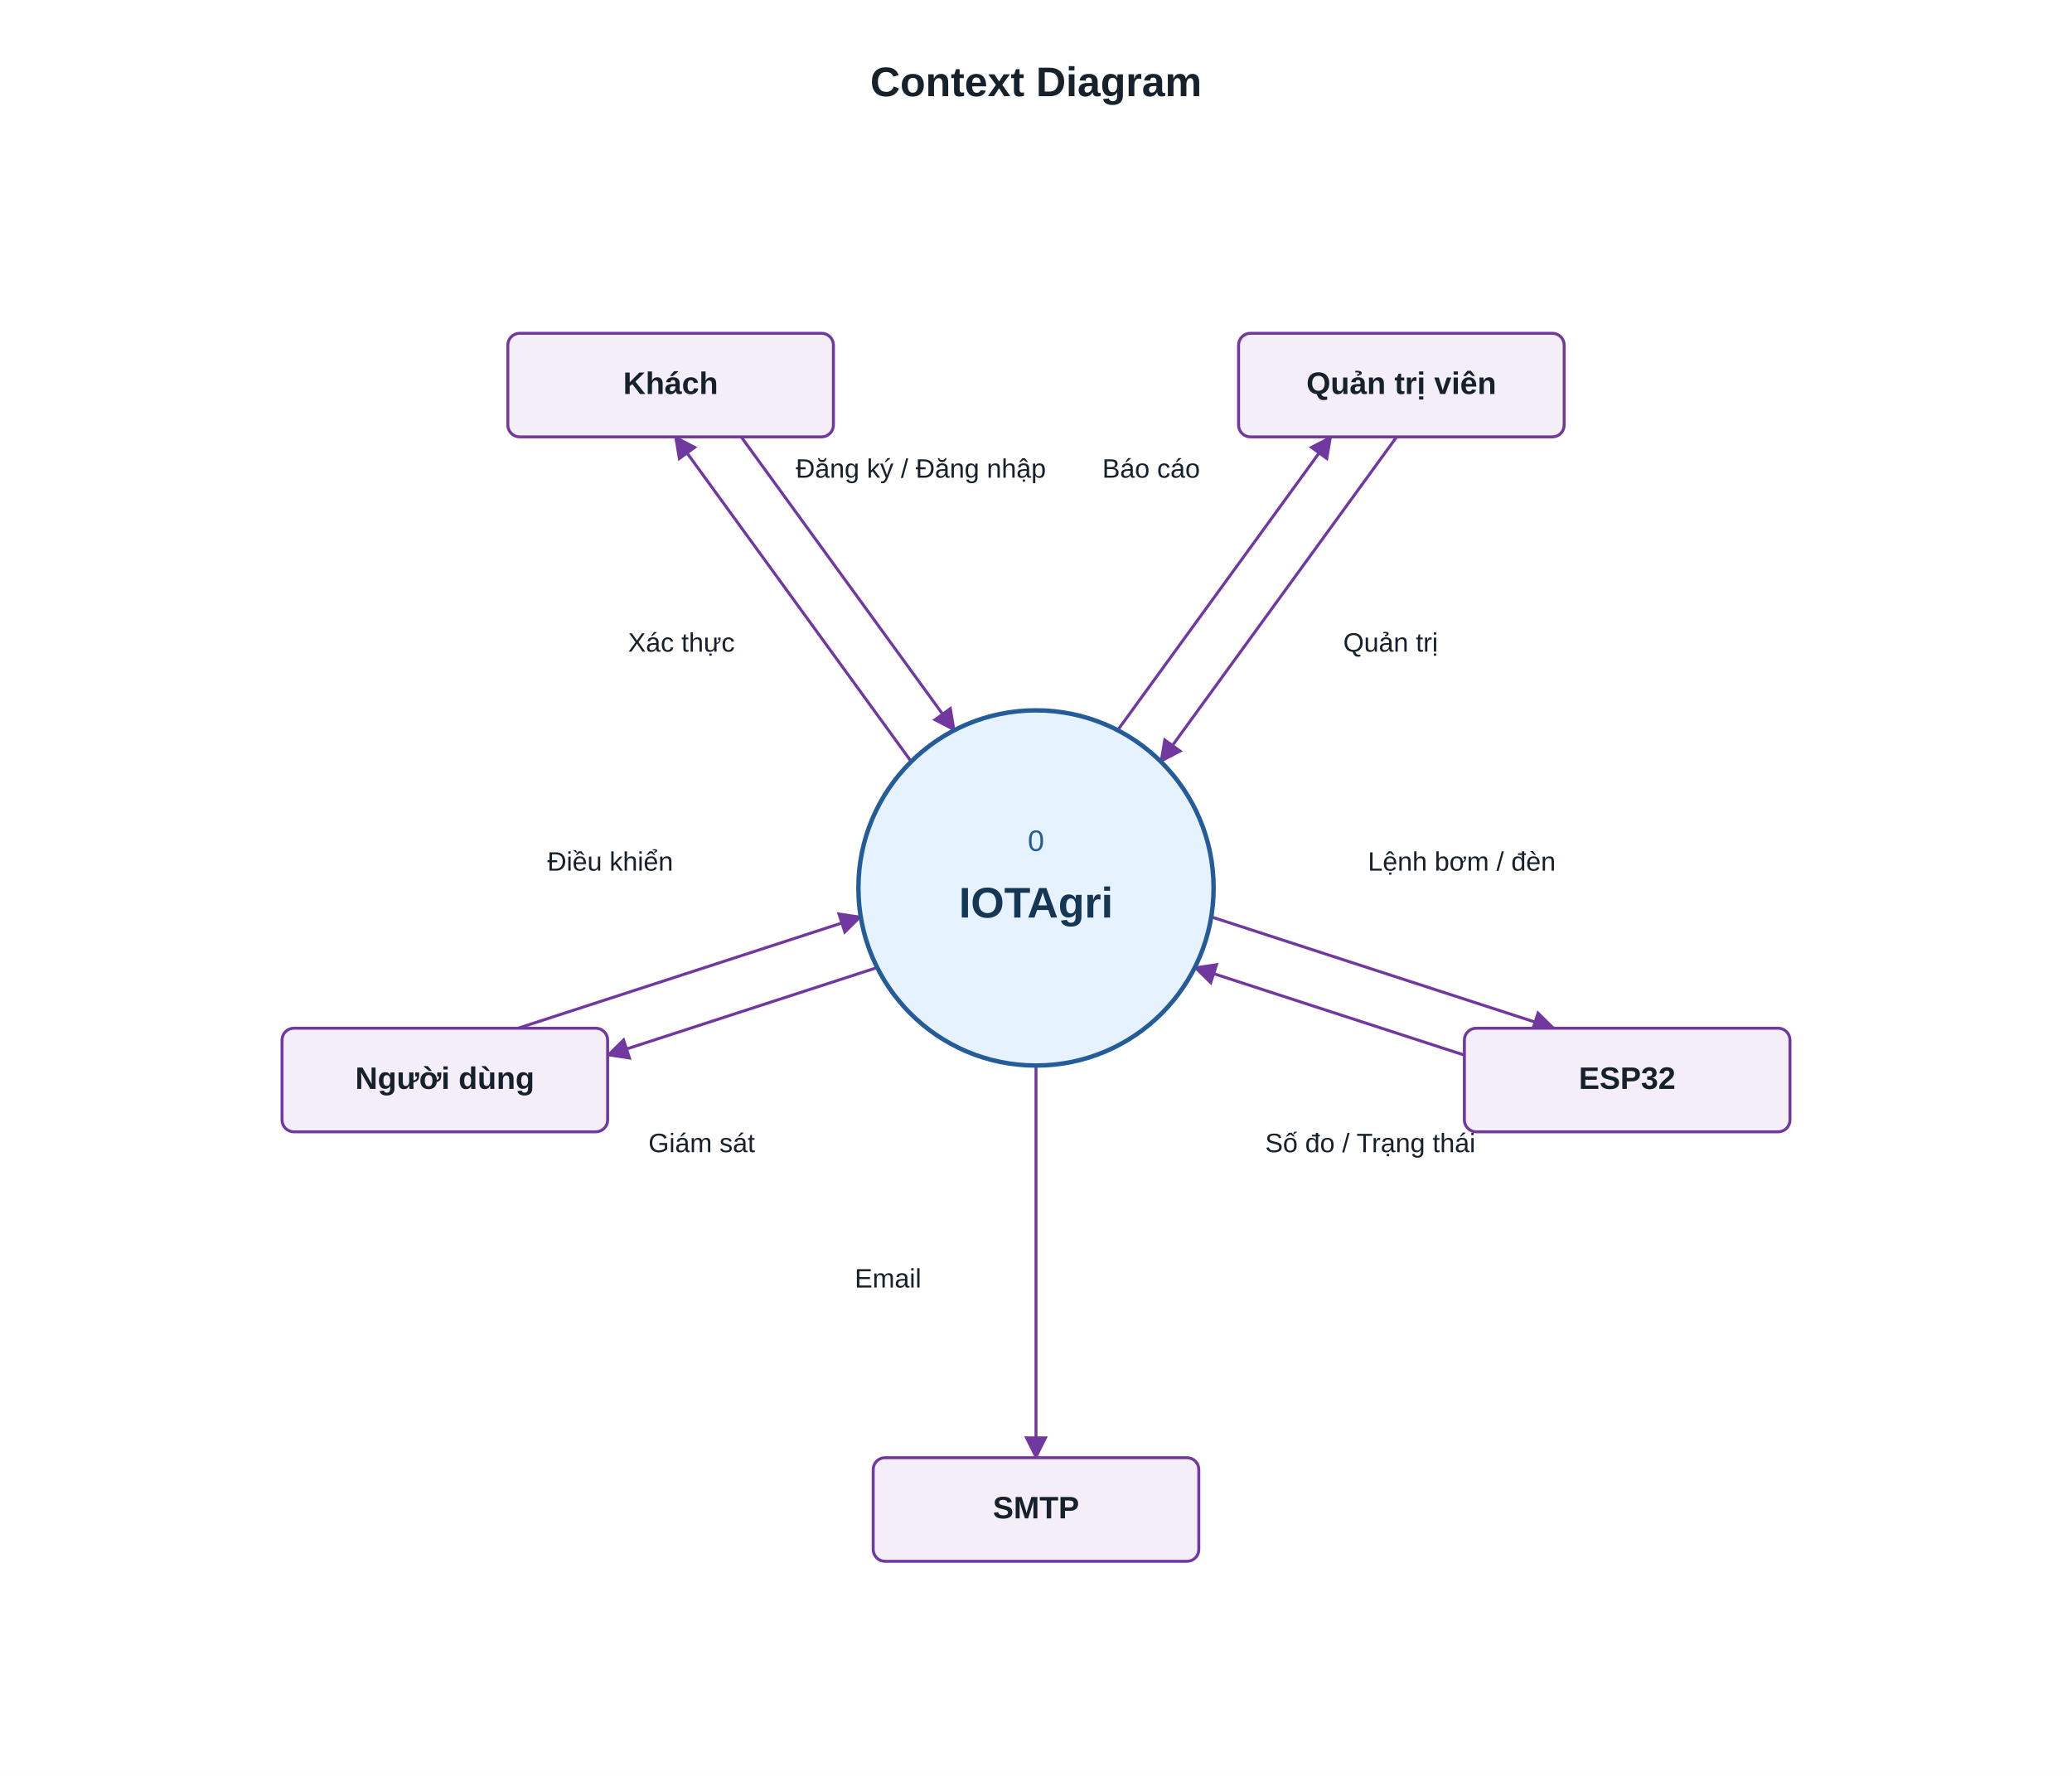
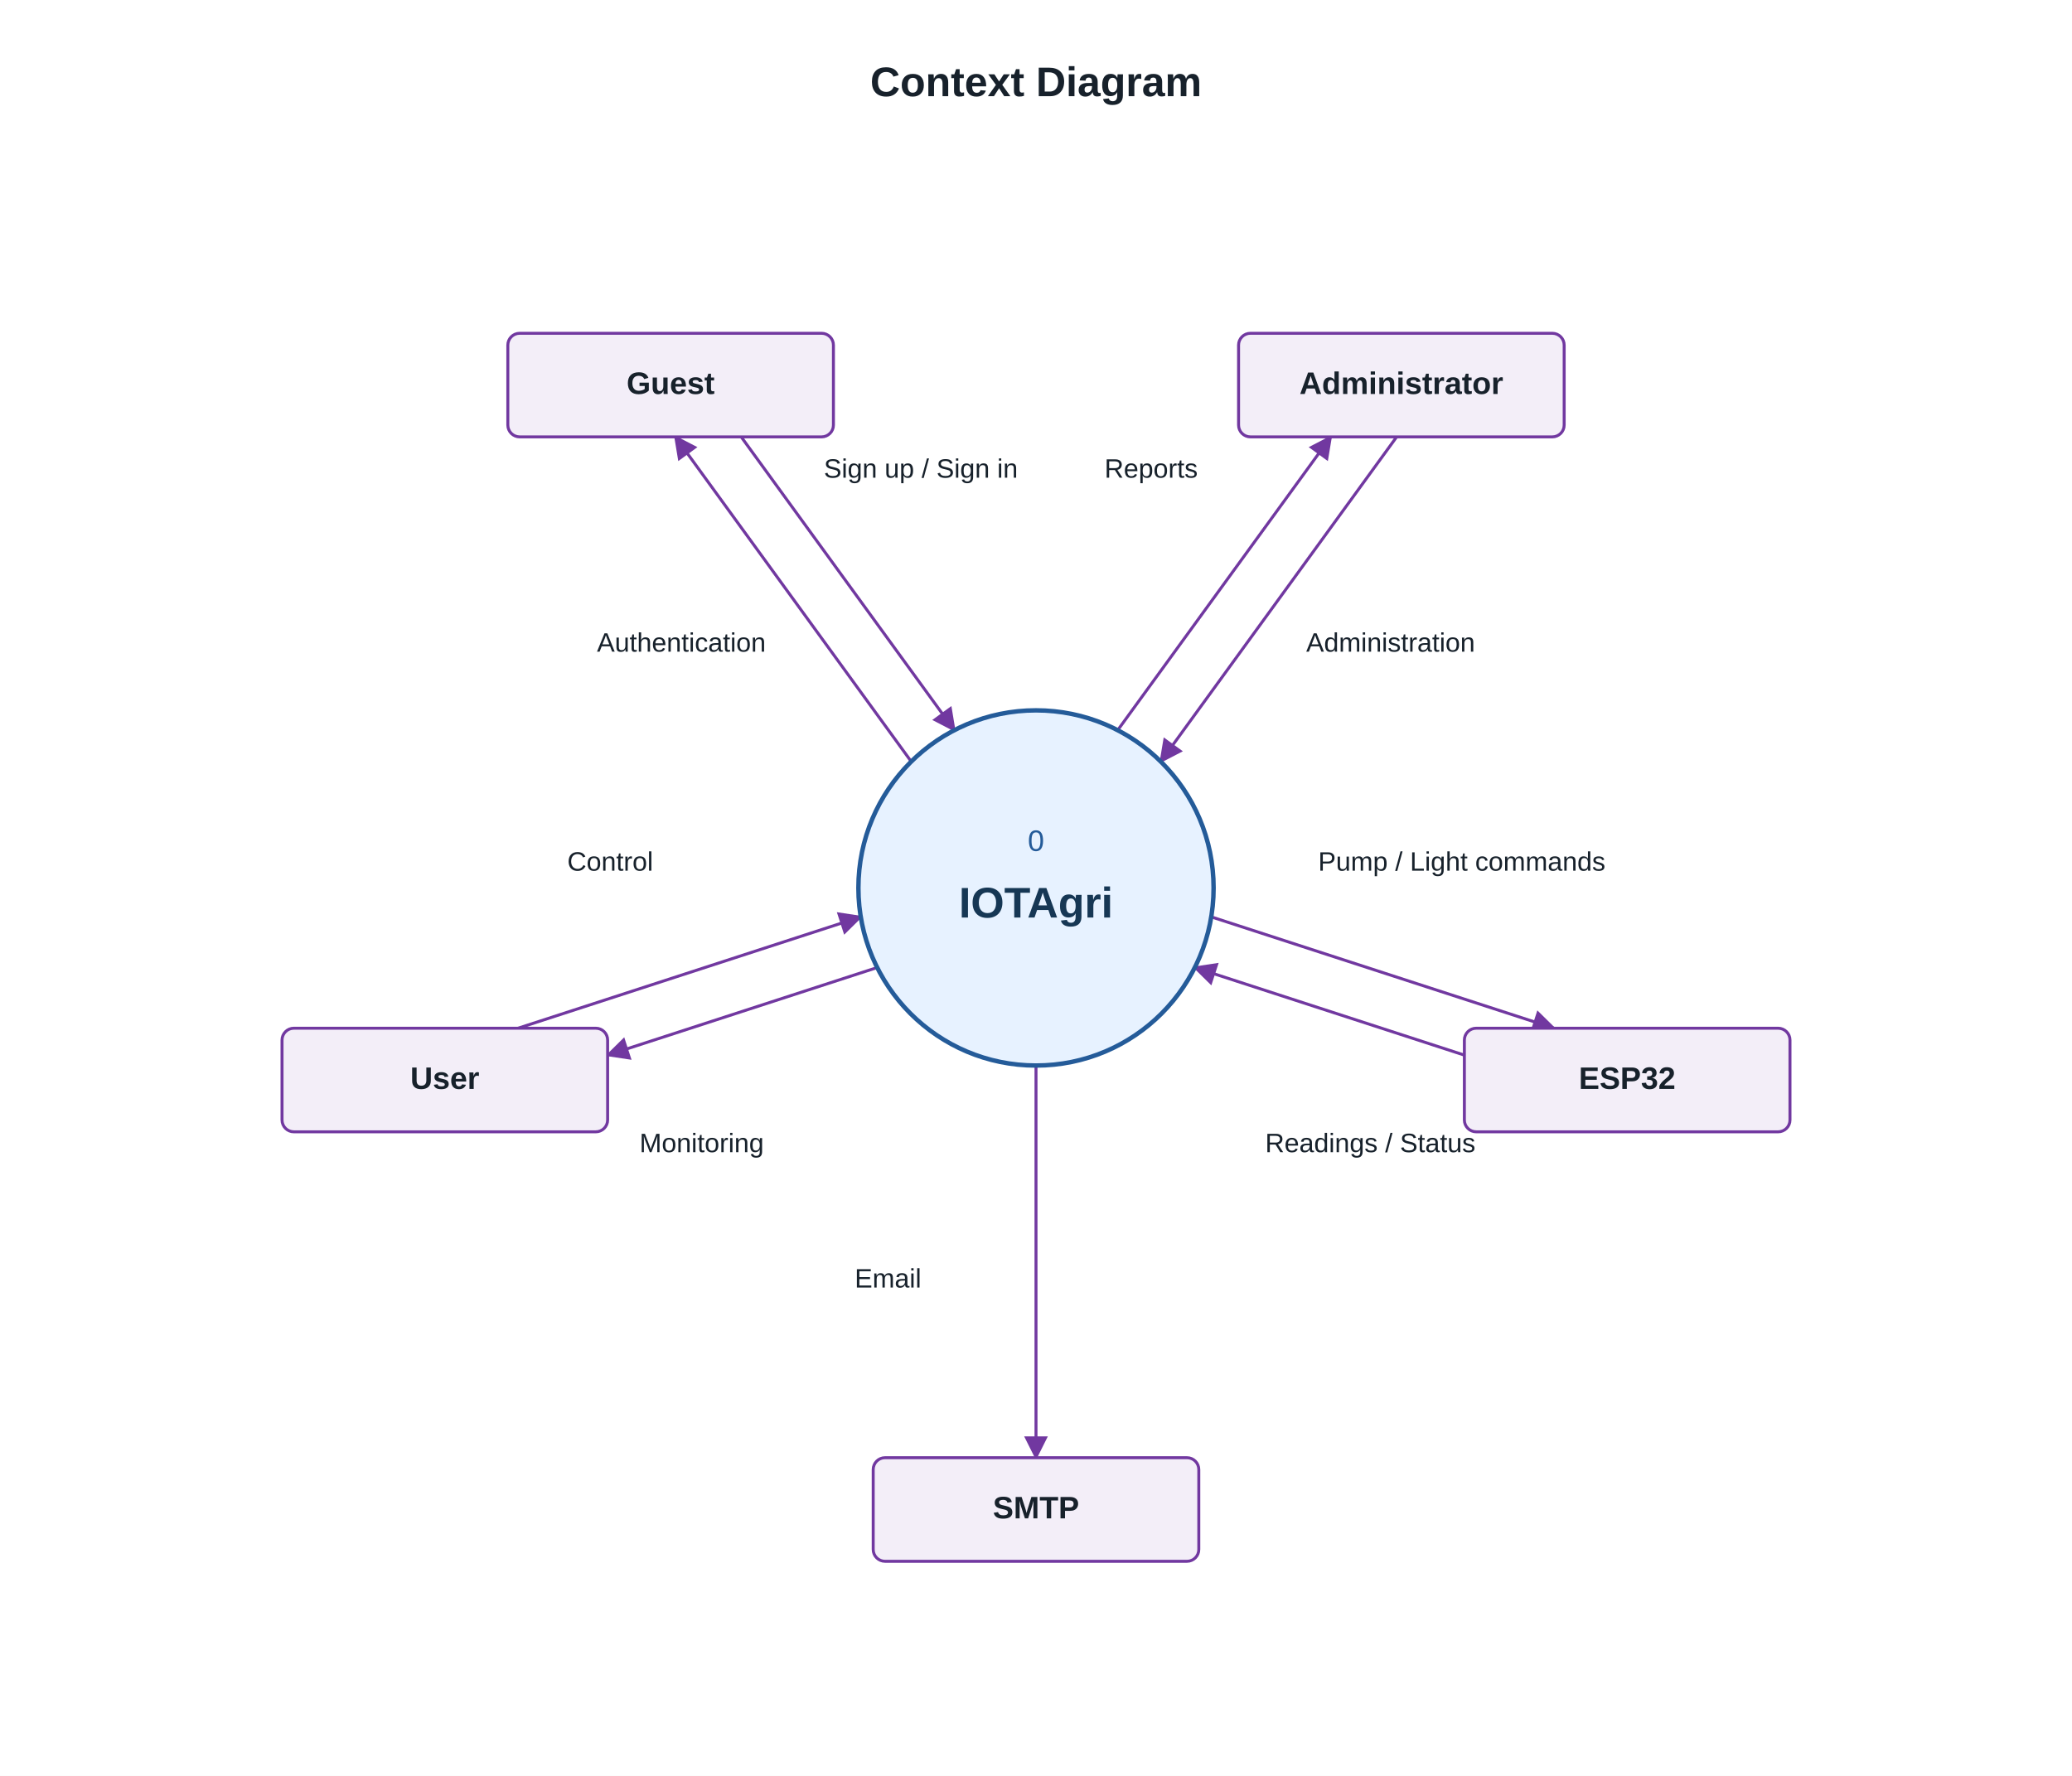
<svg xmlns="http://www.w3.org/2000/svg" width="1400" height="1200" viewBox="0 0 1400 1200" role="img" aria-labelledby="title desc">
  <defs>
    <marker id="arrow" viewBox="0 0 10 10" refX="9" refY="5" markerWidth="8" markerHeight="8" orient="auto-start-reverse">
      <path d="M0 0 L10 5 L0 10 Z" fill="#7138a0" />
    </marker>
  </defs>
  <rect width="1400" height="1200" fill="white" />
  <g font-family="Arial, sans-serif">
    <text x="700.00" y="65.00" text-anchor="middle" font-size="28" fill="#17212b" font-weight="bold">Context Diagram</text>
    <line data-source="Guest" data-target="System" x1="500.81" y1="295.21" x2="644.83" y2="493.44" stroke="#7138a0" stroke-width="2" marker-end="url(#arrow)" />
    <line data-source="System" data-target="Guest" x1="615.70" y1="514.60" x2="456.31" y2="295.21" stroke="#7138a0" stroke-width="2" marker-end="url(#arrow)" />
    <line data-source="Admin" data-target="System" x1="943.69" y1="295.21" x2="784.30" y2="514.60" stroke="#7138a0" stroke-width="2" marker-end="url(#arrow)" />
    <line data-source="System" data-target="Admin" x1="755.17" y1="493.44" x2="899.19" y2="295.21" stroke="#7138a0" stroke-width="2" marker-end="url(#arrow)" />
    <line data-source="ESP" data-target="System" x1="989.44" y1="712.97" x2="807.27" y2="653.78" stroke="#7138a0" stroke-width="2" marker-end="url(#arrow)" />
    <line data-source="System" data-target="ESP" x1="818.40" y1="619.54" x2="1049.97" y2="694.79" stroke="#7138a0" stroke-width="2" marker-end="url(#arrow)" />
    <line data-source="System" data-target="SMTP" x1="700.00" y1="720.00" x2="700.00" y2="985.00" stroke="#7138a0" stroke-width="2" marker-end="url(#arrow)" />
    <line data-source="User" data-target="System" x1="350.03" y1="694.79" x2="581.60" y2="619.54" stroke="#7138a0" stroke-width="2" marker-end="url(#arrow)" />
    <line data-source="System" data-target="User" x1="592.73" y1="653.78" x2="410.56" y2="712.97" stroke="#7138a0" stroke-width="2" marker-end="url(#arrow)" />
    <g data-flow="Guest-System">
-       <text x="622.20" y="322.79" text-anchor="middle" font-size="18" fill="#17212b" font-weight="normal">Đăng ký / Đăng nhập</text>
+       <text x="622.20" y="322.79" text-anchor="middle" font-size="18" fill="#17212b" font-weight="normal">Sign up / Sign in</text>
    </g>
    <g data-flow="System-Guest">
-       <text x="460.40" y="440.34" text-anchor="middle" font-size="18" fill="#17212b" font-weight="normal">Xác thực</text>
+       <text x="460.40" y="440.34" text-anchor="middle" font-size="18" fill="#17212b" font-weight="normal">Authentication</text>
    </g>
    <g data-flow="Admin-System">
-       <text x="939.60" y="440.34" text-anchor="middle" font-size="18" fill="#17212b" font-weight="normal">Quản trị</text>
+       <text x="939.60" y="440.34" text-anchor="middle" font-size="18" fill="#17212b" font-weight="normal">Administration</text>
    </g>
    <g data-flow="System-Admin">
-       <text x="777.80" y="322.79" text-anchor="middle" font-size="18" fill="#17212b" font-weight="normal">Báo cáo</text>
+       <text x="777.80" y="322.79" text-anchor="middle" font-size="18" fill="#17212b" font-weight="normal">Reports</text>
    </g>
    <g data-flow="ESP-System">
-       <text x="925.88" y="778.54" text-anchor="middle" font-size="18" fill="#17212b" font-weight="normal">Số đo / Trạng thái</text>
+       <text x="925.88" y="778.54" text-anchor="middle" font-size="18" fill="#17212b" font-weight="normal">Readings / Status</text>
    </g>
    <g data-flow="System-ESP">
-       <text x="987.69" y="588.33" text-anchor="middle" font-size="18" fill="#17212b" font-weight="normal">Lệnh bơm / đèn</text>
+       <text x="987.69" y="588.33" text-anchor="middle" font-size="18" fill="#17212b" font-weight="normal">Pump / Light commands</text>
    </g>
    <g data-flow="System-SMTP">
      <text x="600.00" y="870.00" text-anchor="middle" font-size="18" fill="#17212b" font-weight="normal">Email</text>
    </g>
    <g data-flow="User-System">
-       <text x="412.31" y="588.33" text-anchor="middle" font-size="18" fill="#17212b" font-weight="normal">Điều khiển</text>
+       <text x="412.31" y="588.33" text-anchor="middle" font-size="18" fill="#17212b" font-weight="normal">Control</text>
    </g>
    <g data-flow="System-User">
-       <text x="474.12" y="778.54" text-anchor="middle" font-size="18" fill="#17212b" font-weight="normal">Giám sát</text>
+       <text x="474.12" y="778.54" text-anchor="middle" font-size="18" fill="#17212b" font-weight="normal">Monitoring</text>
    </g>
    <circle data-system="IOTAgri" cx="700" cy="600" r="120" fill="#e7f2ff" stroke="#245b99" stroke-width="3" />
    <text x="700.00" y="575.00" text-anchor="middle" font-size="20" fill="#245b99" font-weight="normal">0</text>
    <text x="700.00" y="620.00" text-anchor="middle" font-size="29" fill="#163754" font-weight="bold">IOTAgri</text>
    <g data-entity="Guest">
      <rect x="343.13" y="225.21" width="220" height="70" rx="8" fill="#f3eef8" stroke="#7138a0" stroke-width="2" />
-       <text x="453.13" y="266.21" text-anchor="middle" font-size="21" fill="#17212b" font-weight="bold">Khách</text>
+       <text x="453.13" y="266.21" text-anchor="middle" font-size="21" fill="#17212b" font-weight="bold">Guest</text>
    </g>
    <g data-entity="Admin">
      <rect x="836.87" y="225.21" width="220" height="70" rx="8" fill="#f3eef8" stroke="#7138a0" stroke-width="2" />
-       <text x="946.87" y="266.21" text-anchor="middle" font-size="21" fill="#17212b" font-weight="bold">Quản trị viên</text>
+       <text x="946.87" y="266.21" text-anchor="middle" font-size="21" fill="#17212b" font-weight="bold">Administrator</text>
    </g>
    <g data-entity="ESP">
      <rect x="989.44" y="694.79" width="220" height="70" rx="8" fill="#f3eef8" stroke="#7138a0" stroke-width="2" />
      <text x="1099.44" y="735.79" text-anchor="middle" font-size="21" fill="#17212b" font-weight="bold">ESP32</text>
    </g>
    <g data-entity="SMTP">
      <rect x="590.00" y="985.00" width="220" height="70" rx="8" fill="#f3eef8" stroke="#7138a0" stroke-width="2" />
      <text x="700.00" y="1026.00" text-anchor="middle" font-size="21" fill="#17212b" font-weight="bold">SMTP</text>
    </g>
    <g data-entity="User">
      <rect x="190.56" y="694.79" width="220" height="70" rx="8" fill="#f3eef8" stroke="#7138a0" stroke-width="2" />
-       <text x="300.56" y="735.79" text-anchor="middle" font-size="21" fill="#17212b" font-weight="bold">Người dùng</text>
+       <text x="300.56" y="735.79" text-anchor="middle" font-size="21" fill="#17212b" font-weight="bold">User</text>
    </g>
  </g>
</svg>
